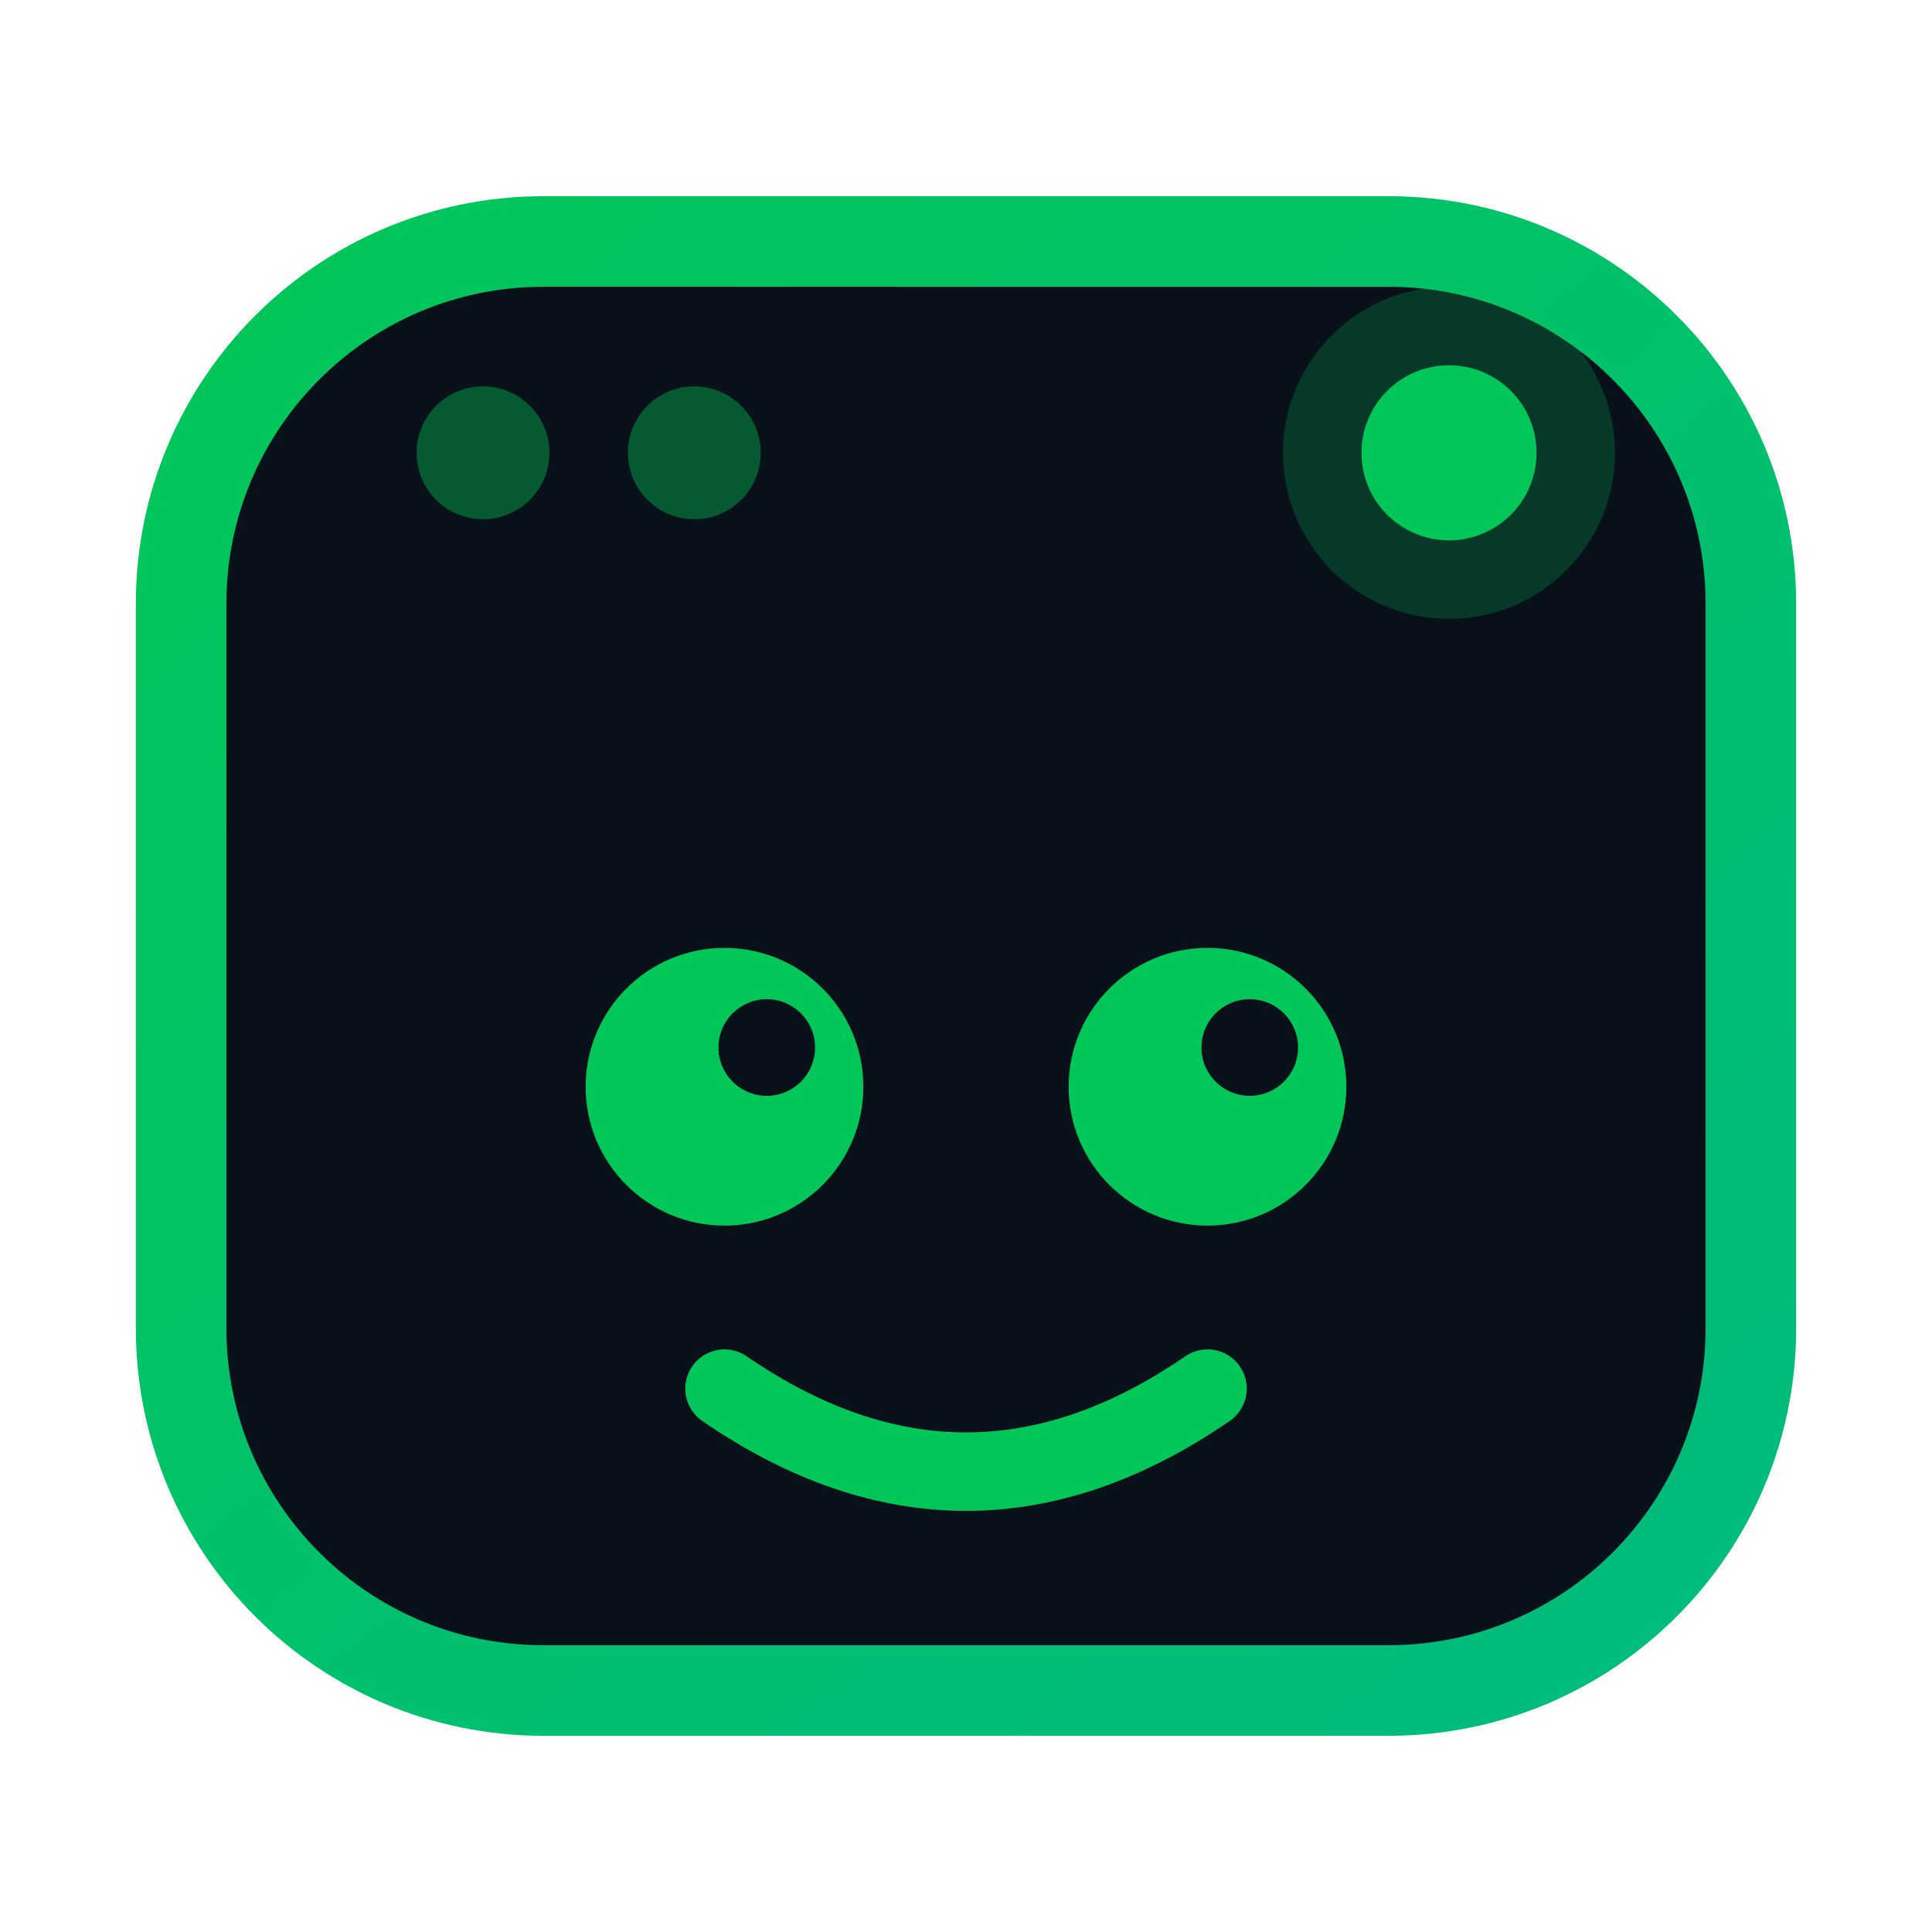
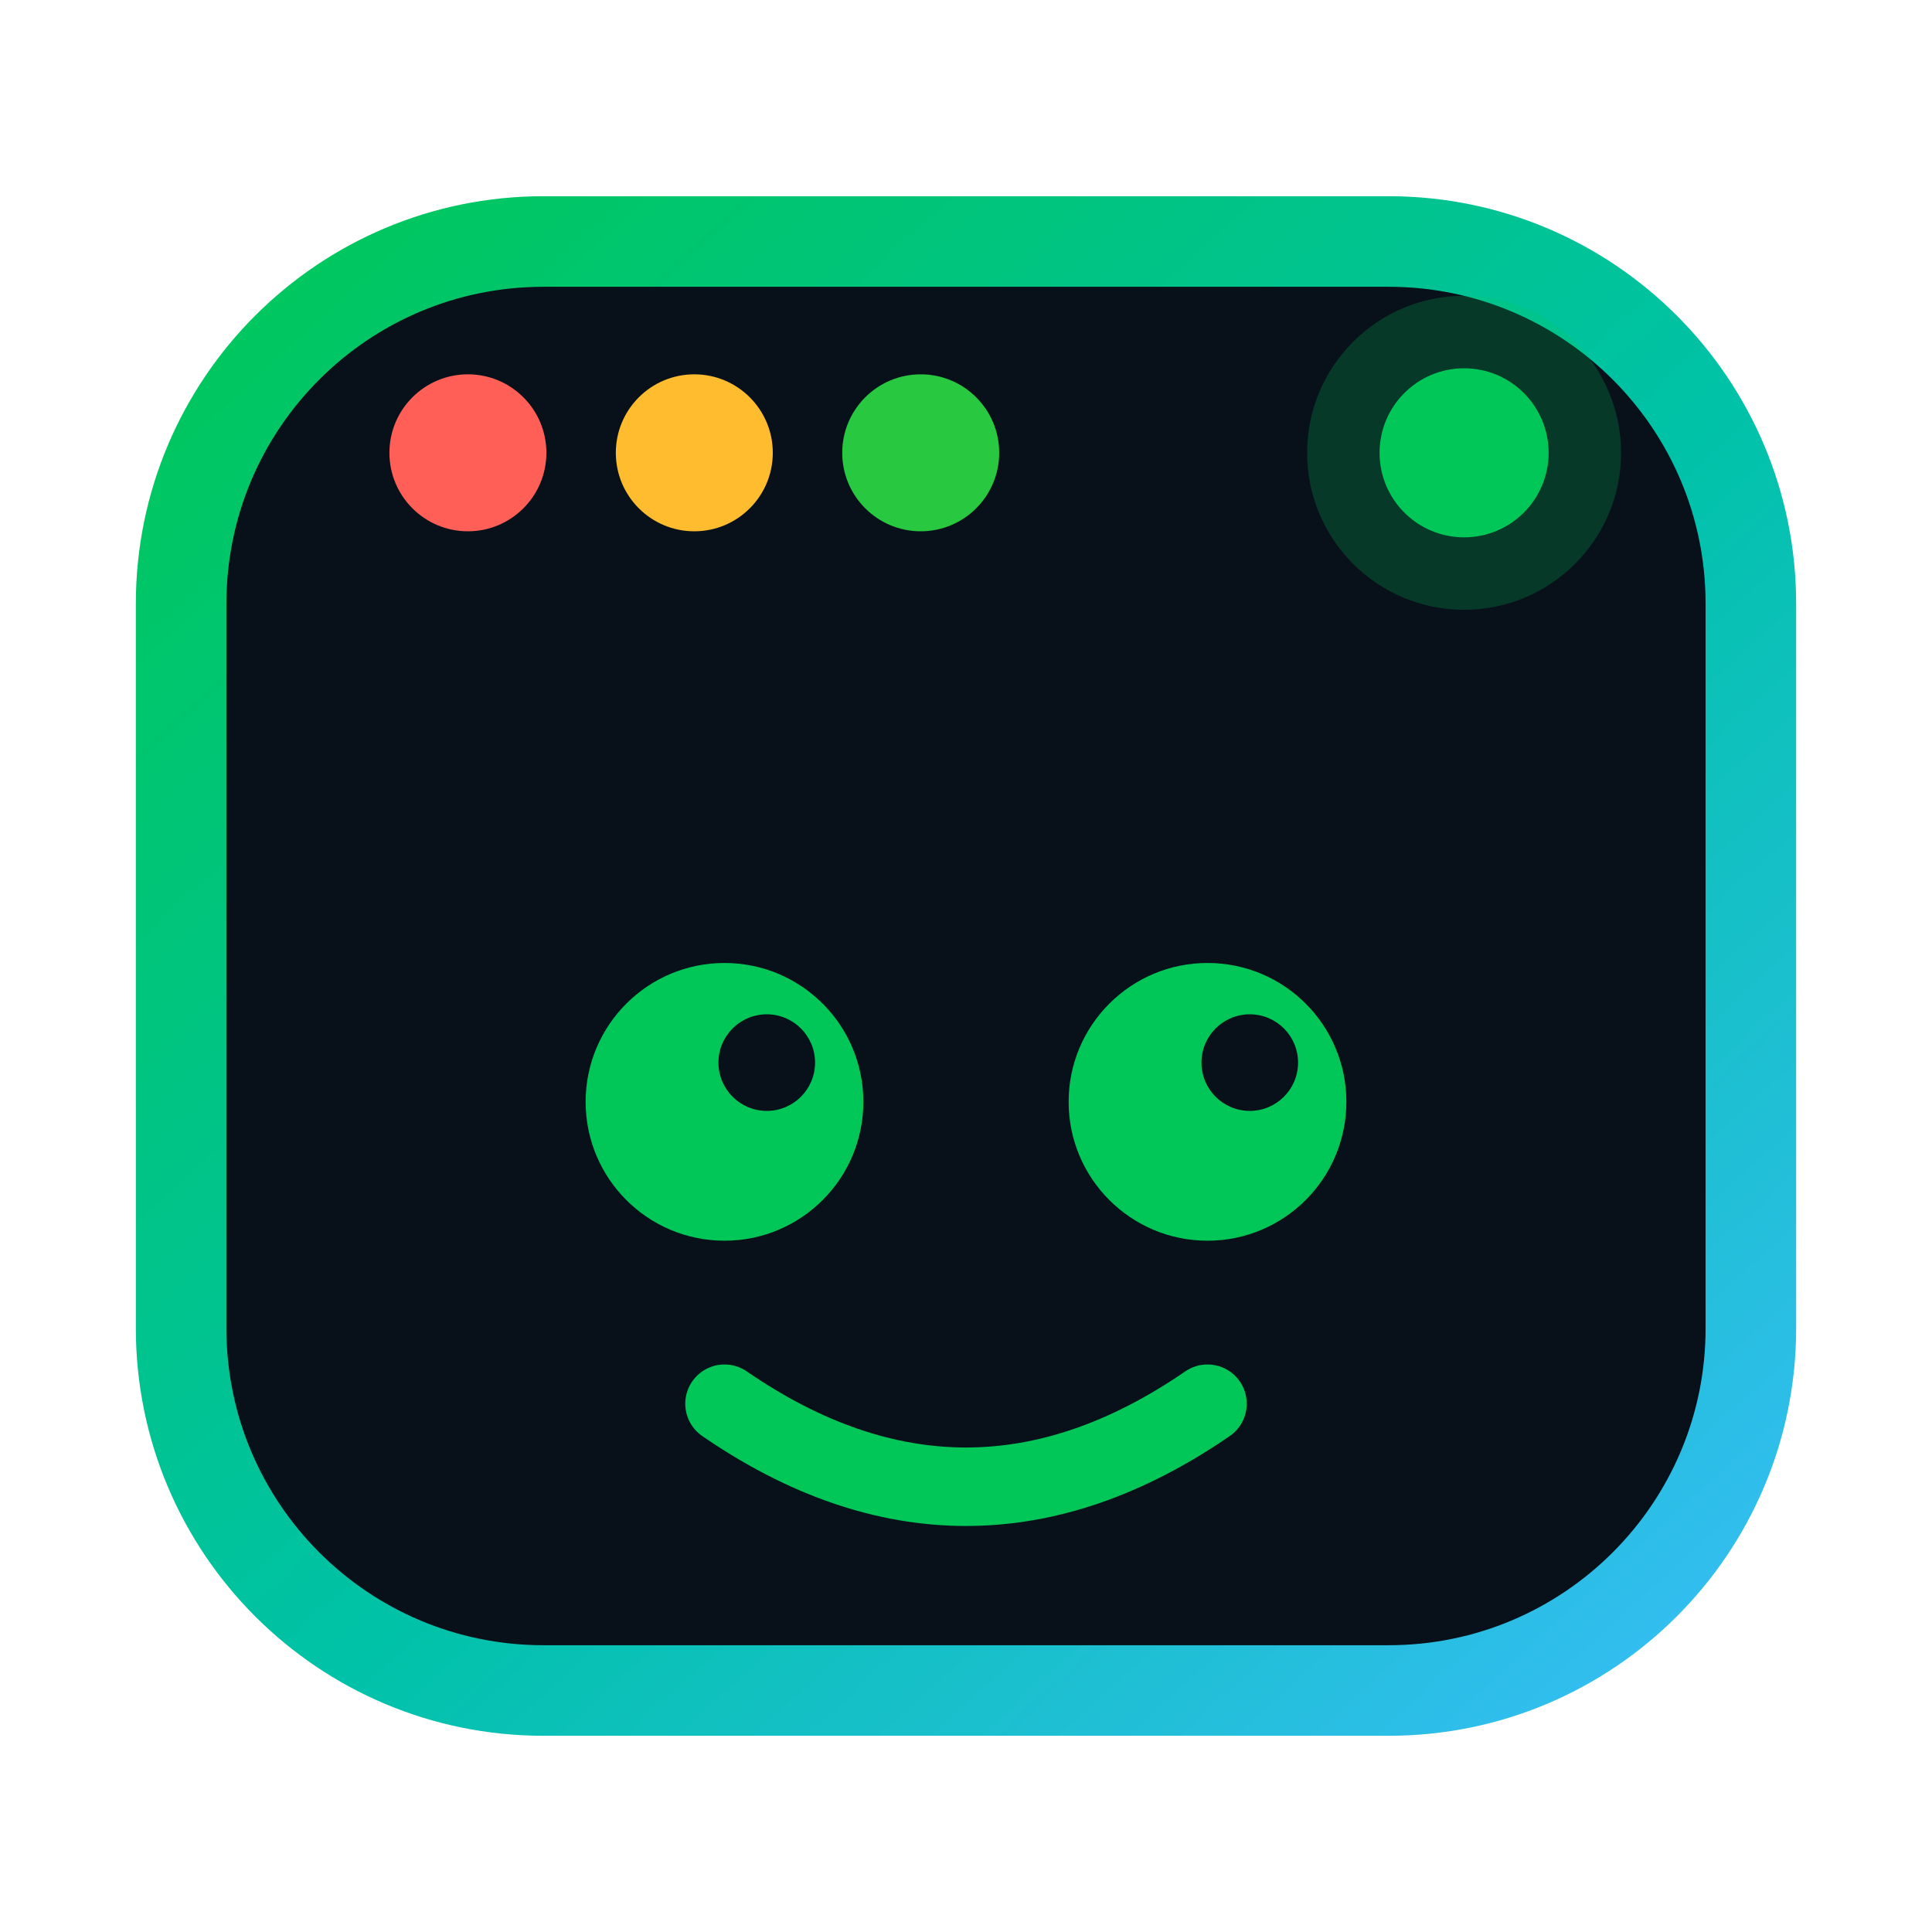
<svg xmlns="http://www.w3.org/2000/svg" viewBox="0 0 64 64" width="64" height="64">
  <defs>
-     <linearGradient id="grad" x1="0%" y1="0%" x2="100%" y2="100%">
+     <linearGradient id="rahmen" x1="0%" y1="0%" x2="100%" y2="100%">
      <stop offset="0%" stop-color="#00c758" />
-       <stop offset="100%" stop-color="#00bb7f" />
+       <stop offset="55%" stop-color="#00c2a8" />
+       <stop offset="100%" stop-color="#38bdf8" />
    </linearGradient>
  </defs>
-   <rect x="6" y="8" width="52" height="48" rx="12" ry="12" fill="#081119" stroke="url(#grad)" stroke-width="3" />
-   <line x1="8" y1="22" x2="56" y2="22" stroke="url(#grad)" stroke-width="1.8" opacity="0.45" />
-   <circle cx="16" cy="15" r="2.2" fill="#00c758" opacity="0.4" />
-   <circle cx="23" cy="15" r="2.2" fill="#00c758" opacity="0.4" />
-   <circle cx="48" cy="15" r="5.5" fill="#00c758" opacity="0.22" />
-   <circle cx="48" cy="15" r="2.9" fill="#00c758" />
-   <circle cx="24" cy="36" r="4.6" fill="#00c758" />
-   <circle cx="40" cy="36" r="4.6" fill="#00c758" />
-   <circle cx="25.4" cy="34.7" r="1.6" fill="#081119" />
-   <circle cx="41.4" cy="34.7" r="1.6" fill="#081119" />
-   <path d="M 24 46 Q 32 51.5 40 46" stroke="#00c758" stroke-width="2.6" fill="none" stroke-linecap="round" />
+   <rect x="6" y="8" width="52" height="48" rx="12" ry="12" fill="#081119" stroke="url(#rahmen)" stroke-width="3" />
+   <line x1="8" y1="22" x2="56" y2="22" stroke="url(#rahmen)" stroke-width="1.8" opacity="0.45" />
+   <circle cx="15.5" cy="15" r="2.6" fill="#ff5f57" />
+   <circle cx="23" cy="15" r="2.6" fill="#febc2e" />
+   <circle cx="30.5" cy="15" r="2.6" fill="#28c840" />
+   <circle cx="48.5" cy="15" r="5.2" fill="#00c758" opacity="0.22" />
+   <circle cx="48.5" cy="15" r="2.8" fill="#00c758" />
+   <circle cx="24" cy="36.5" r="4.6" fill="#00c758" />
+   <circle cx="40" cy="36.5" r="4.6" fill="#00c758" />
+   <circle cx="25.4" cy="35.2" r="1.6" fill="#081119" />
+   <circle cx="41.4" cy="35.2" r="1.6" fill="#081119" />
+   <path d="M 24 46.5 Q 32 52 40 46.5" stroke="#00c758" stroke-width="2.6" fill="none" stroke-linecap="round" />
</svg>
